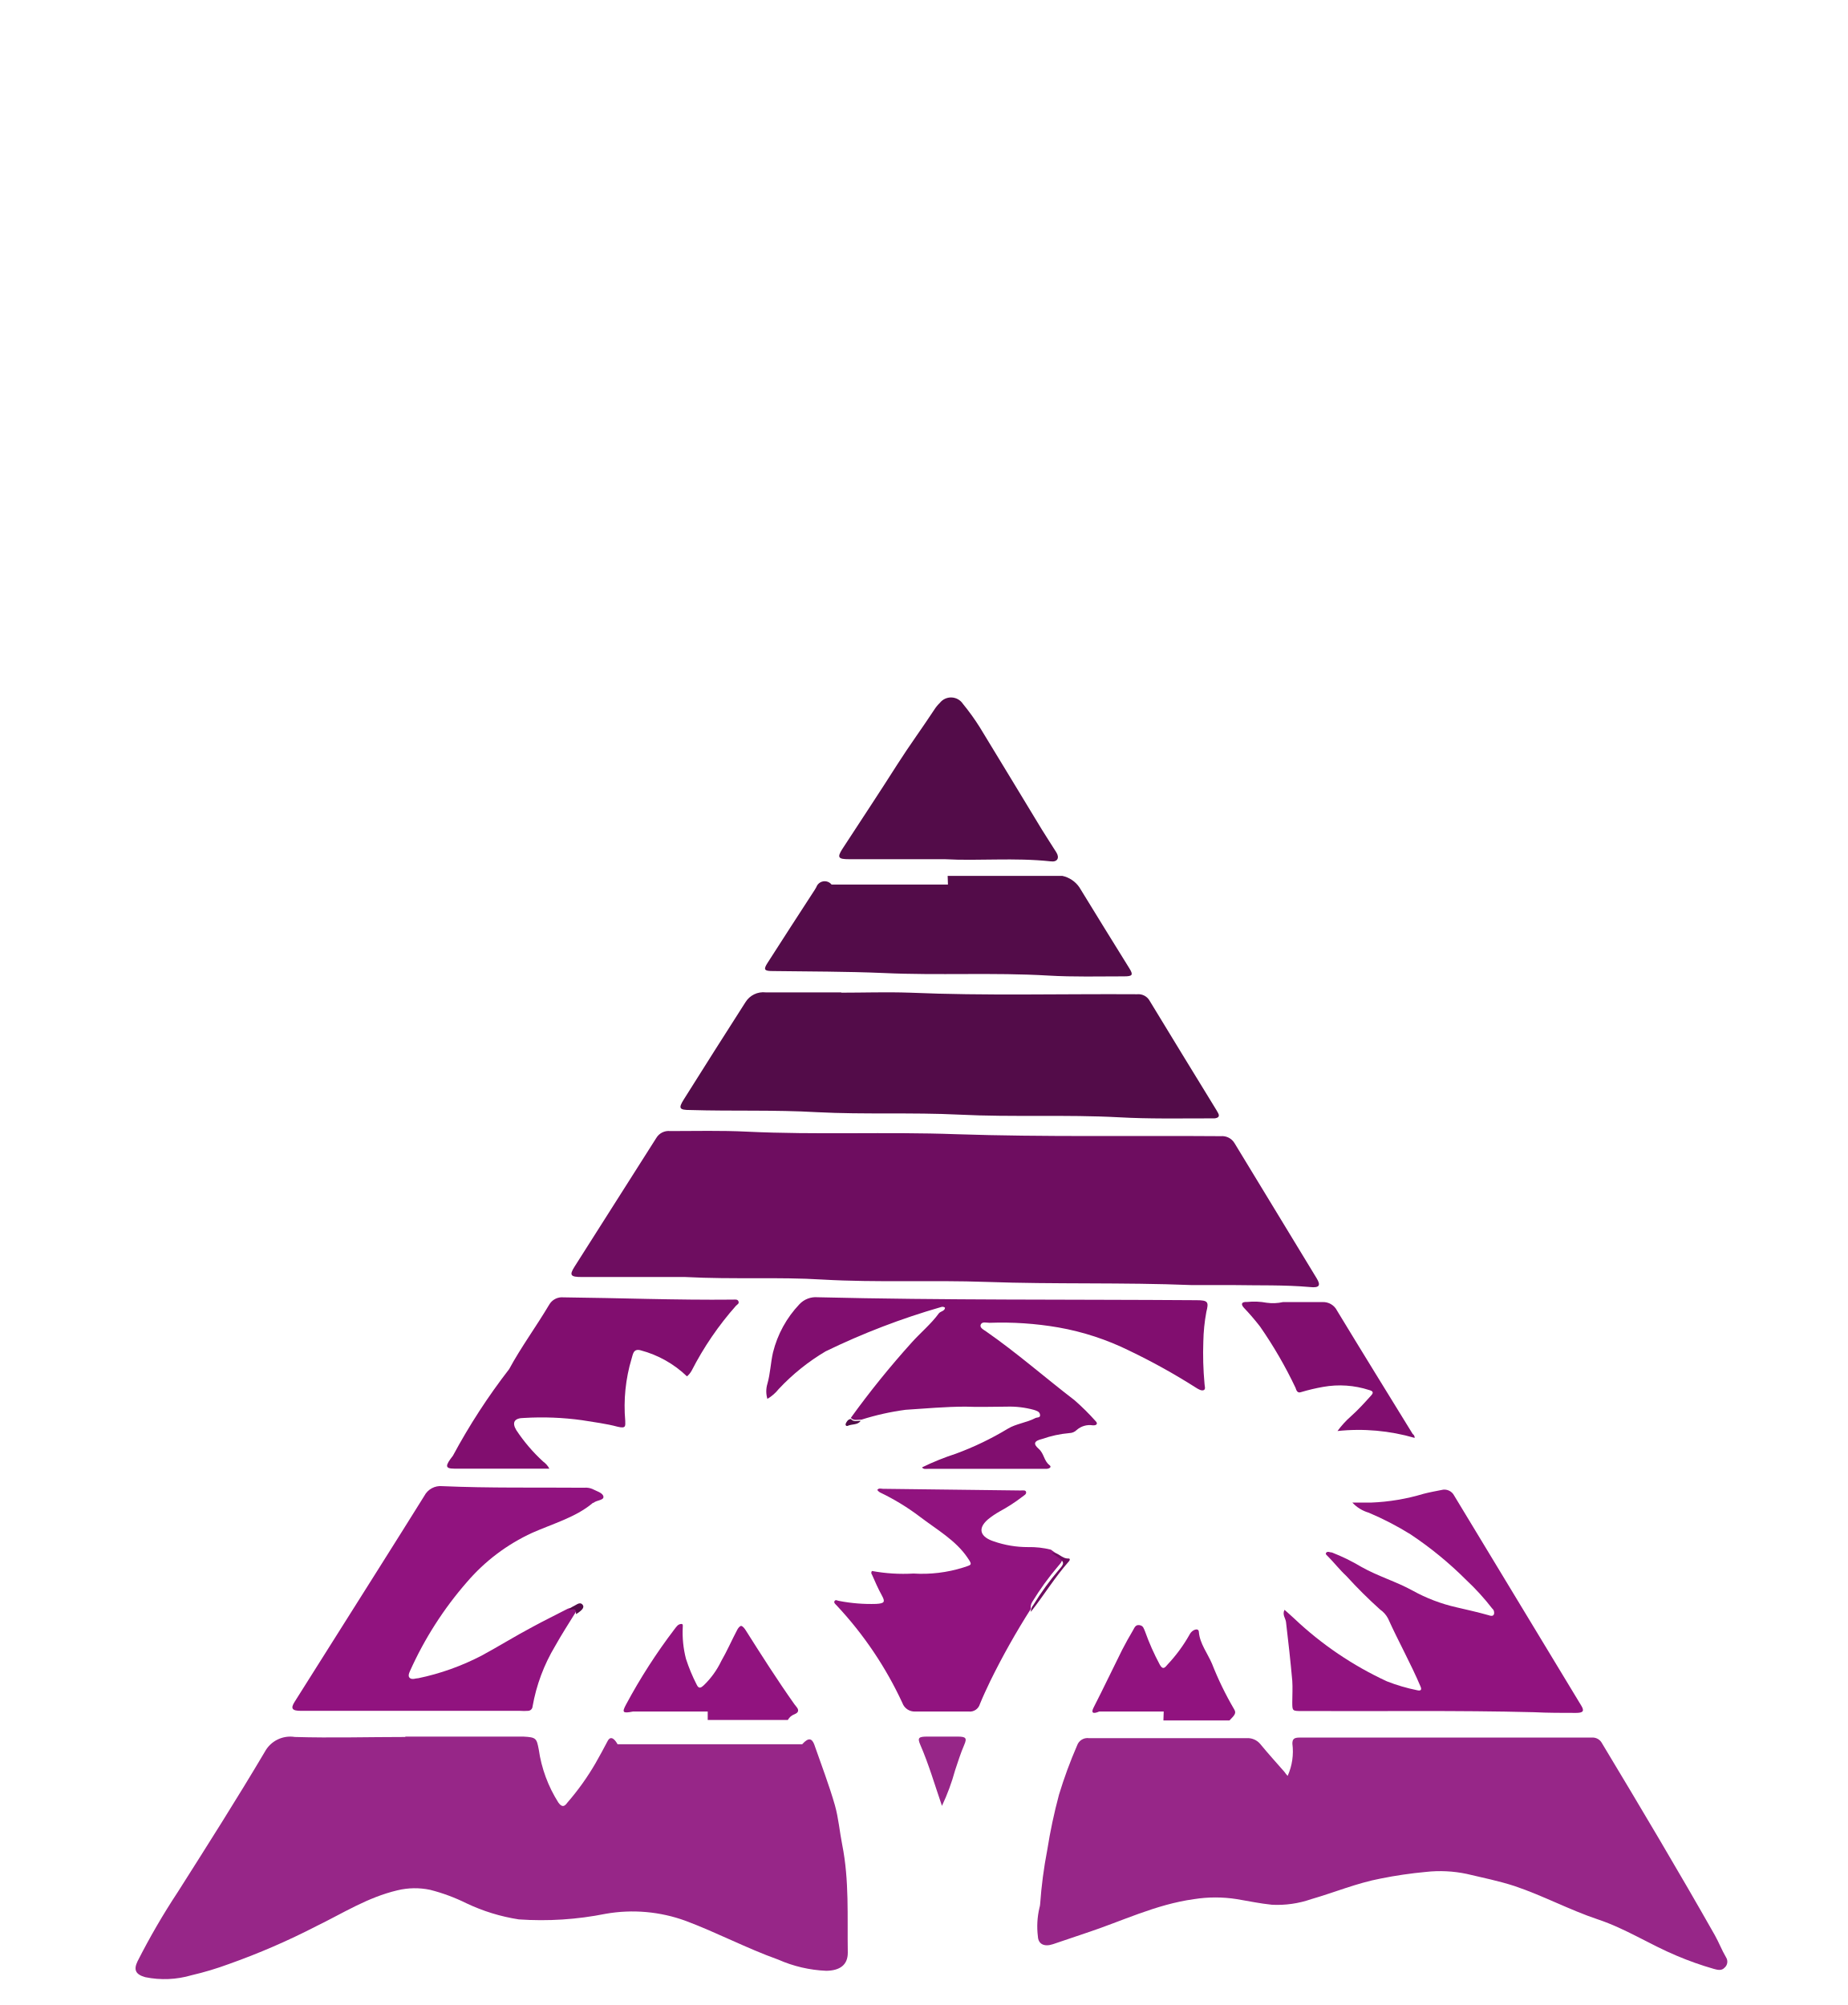
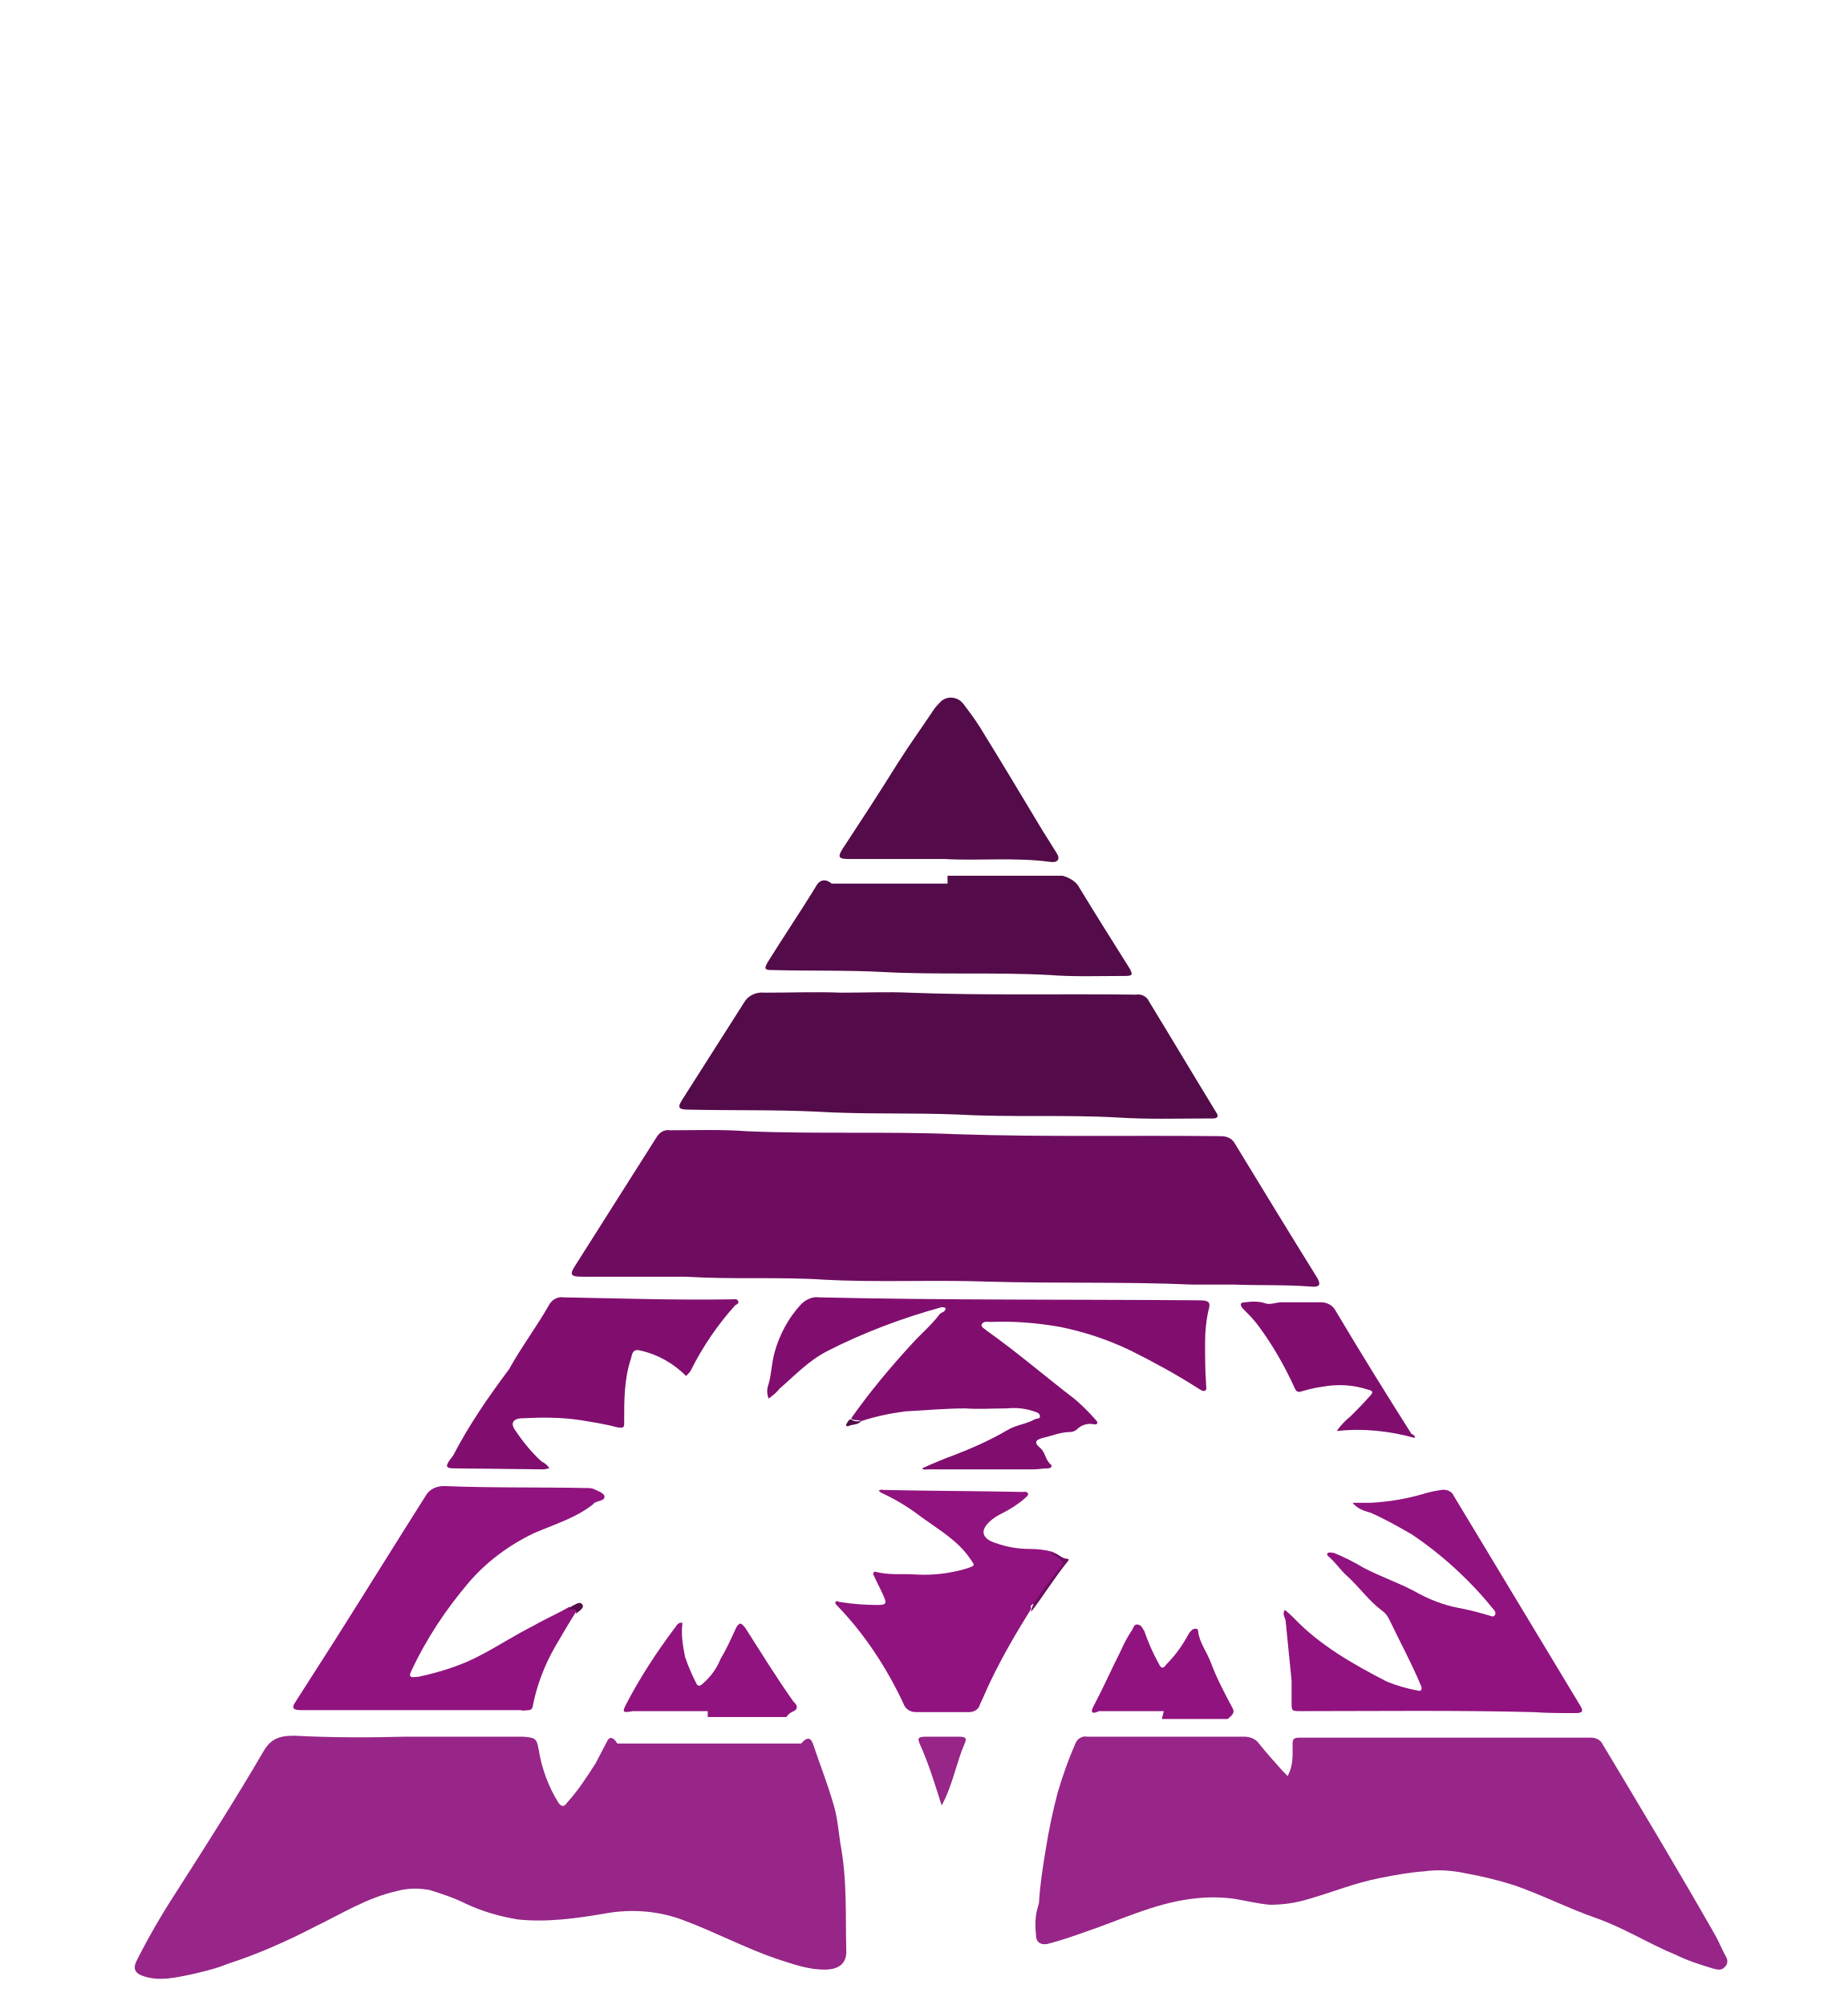
- <svg xmlns="http://www.w3.org/2000/svg" id="Layer_1" data-name="Layer 1" viewBox="0 0 188 204">
-   <defs>
-     <style>.cls-1{fill:#972688;}.cls-2{fill:#6e0d60;}.cls-3{fill:#530c49;}.cls-4{fill:#810e6f;}.cls-5{fill:#91137f;}</style>
-   </defs>
-   <path class="cls-1" d="M41.24,176.69h12c1.31.07,1.35.17,1.57,1.31a13.7,13.7,0,0,0,2,5.41c.41.57.67.33.91,0a26,26,0,0,0,2.86-4c.43-.76.85-1.52,1.25-2.29.21-.4.57-.42,1,.35H81.61c.69-.77,1-.54,1.22,0,.72,2.07,1.51,4.12,2.11,6.21.37,1.32.48,2.69.74,4,.73,3.65.51,7.32.57,11,0,1.22-.77,1.82-2.19,1.84a13.46,13.46,0,0,1-4.89-1.14c-3.22-1.15-6.21-2.74-9.41-3.94a15.77,15.77,0,0,0-8.14-.72,33.19,33.19,0,0,1-8.84.57,19.26,19.26,0,0,1-5.33-1.64,18.68,18.68,0,0,0-3.7-1.37,7.54,7.54,0,0,0-3.31.05c-3.06.72-5.56,2.34-8.26,3.65a71.41,71.41,0,0,1-8.89,3.85,31.33,31.33,0,0,1-3.8,1.14,9.75,9.75,0,0,1-4.71.2c-1-.28-1.2-.76-.79-1.61a71.48,71.48,0,0,1,4.12-7.09c3-4.73,6-9.45,8.83-14.23A2.94,2.94,0,0,1,30,176.73c3.74.11,7.48,0,11.23,0Z" />
-   <path class="cls-1" d="M131,180.69a6.09,6.09,0,0,0,.48-3.28c0-.49.19-.62.75-.62q14.85,0,29.7,0a1.08,1.08,0,0,1,1.05.58c3.9,6.48,7.78,13,11.48,19.53.41.73.71,1.52,1.14,2.25a.81.81,0,0,1-.17,1.07c-.29.32-.73.2-1.06.11a32.54,32.54,0,0,1-3.81-1.35c-2.73-1.14-5.15-2.74-8-3.69s-5.56-2.41-8.47-3.39c-1.59-.52-3.24-.85-4.88-1.24a13.16,13.16,0,0,0-4.15-.2,43.94,43.94,0,0,0-4.58.67c-2.47.47-4.72,1.42-7.08,2.1a10.52,10.52,0,0,1-4,.57c-1.19-.12-2.37-.37-3.56-.57a13.92,13.92,0,0,0-4.37,0c-3.91.54-7.32,2.24-10.94,3.43l-3.4,1.15c-.89.3-1.5,0-1.54-.78a8.25,8.25,0,0,1,.16-2.93,1.59,1.59,0,0,0,.07-.38,45.9,45.9,0,0,1,.72-5.48,54.57,54.57,0,0,1,1.2-5.65,46.31,46.31,0,0,1,1.84-5,1.12,1.12,0,0,1,1.22-.74q8,0,16,0a1.67,1.67,0,0,1,1.4.58c.82,1,1.65,1.91,2.48,2.86A2.65,2.65,0,0,0,131,180.69Z" />
-   <path class="cls-2" d="M69.69,129.93H59.19c-1.14,0-1.3-.17-.74-1.05q4.15-6.55,8.32-13.1a1.46,1.46,0,0,1,1.41-.7c2.59,0,5.2-.07,7.79.06,7.09.34,14.2,0,21.29.26,9,.3,18,.13,26.94.2a1.47,1.47,0,0,1,1.4.72q4.18,6.87,8.35,13.74c.44.72.29,1-.69.89-2.61-.23-5.23-.15-7.84-.2-1.41,0-2.81,0-4.2,0-7-.28-13.9-.07-20.83-.32-5.58-.2-11.16.08-16.71-.24C79.17,129.91,74.71,130.19,69.69,129.93Z" />
-   <path class="cls-3" d="M85.56,101c2.29,0,4.64-.08,7,0,7.7.33,15.41.11,23.12.16a1.32,1.32,0,0,1,1.3.7q3.31,5.45,6.64,10.87c.11.17.21.35.31.53.18.34,0,.49-.38.53h-.61c-3,0-6.07.06-9.09-.11-5.41-.29-10.84,0-16.24-.27-4.83-.24-9.67,0-14.49-.25-4.3-.25-8.59-.09-12.89-.22-1.14,0-1.22-.18-.68-1.05q3.14-5,6.29-9.92a2.13,2.13,0,0,1,2.06-1c2.57,0,5.15,0,7.71,0Z" />
-   <path class="cls-4" d="M86.56,144.26a90.73,90.73,0,0,1,6.17-7.64c.89-1,2-1.91,2.79-3,.17-.21.61-.22.62-.57a.41.41,0,0,0-.41-.06A73.18,73.18,0,0,0,84,137.49a21.56,21.56,0,0,0-4.78,3.84,4.16,4.16,0,0,1-1.15,1,2.66,2.66,0,0,1,0-1.53c.3-1.05.33-2.14.57-3.19a10.94,10.94,0,0,1,2.69-4.91,2.27,2.27,0,0,1,1.85-.71c12.85.31,25.7.21,38.55.3,1.19,0,1.25.19,1,1.18a18.45,18.45,0,0,0-.31,3.05,33.47,33.47,0,0,0,.12,4.25c0,.23.15.57-.08.67s-.55-.1-.79-.25a64.78,64.78,0,0,0-6.77-3.76,26.78,26.78,0,0,0-7.23-2.37,33.85,33.85,0,0,0-7-.47c-.31,0-.74-.15-.89.17s.27.52.53.7c3.15,2.19,6,4.7,9,7a24,24,0,0,1,2.15,2.13c.26.25.12.46-.29.43a2,2,0,0,0-1.65.49,1.07,1.07,0,0,1-.72.3,11.3,11.3,0,0,0-2.78.6c-.84.2-.92.5-.35,1s.51,1.21,1.11,1.67c.23.18,0,.35-.31.37-.45,0-.91,0-1.37,0H94.37c-.18,0-.41.06-.57-.15a26.32,26.32,0,0,1,3.44-1.39,30.76,30.76,0,0,0,5.3-2.55c.82-.5,1.91-.61,2.8-1.08.17-.09.51,0,.47-.33s-.33-.4-.62-.5a9.33,9.33,0,0,0-2.78-.33c-1.4,0-2.8.06-4.19,0-2,0-4.07.19-6.09.32a26.28,26.28,0,0,0-4.48,1C87.24,144.43,86.84,144.59,86.56,144.26Z" />
-   <path class="cls-5" d="M58.59,164c-.71,1.15-1.45,2.29-2.12,3.49a18,18,0,0,0-2.29,6.14.47.47,0,0,1-.45.44,5.69,5.69,0,0,1-.83,0H30.6c-.9,0-1.05-.25-.63-.91l3.86-6.12c3.11-4.94,6.24-9.87,9.33-14.83a1.86,1.86,0,0,1,1.85-1c4.81.21,9.62.12,14.43.16a1.72,1.72,0,0,1,.81.12c.43.23,1.08.39,1.14.78s-.7.36-1,.63c0,0-.1,0-.13.06-1.72,1.43-4,2.06-6.12,3a19.4,19.4,0,0,0-6.63,5A36.38,36.38,0,0,0,41.72,170c-.11.24-.25.58,0,.75s.57,0,.84,0A25,25,0,0,0,49,168.45c1.72-.93,3.44-2,5.16-2.91,1.19-.65,2.41-1.24,3.62-1.87C58.26,163.51,58.68,163.39,58.59,164Z" />
-   <path class="cls-5" d="M137.58,152.88h1.92a21.31,21.31,0,0,0,5.32-.89c.57-.15,1.22-.27,1.83-.39a1.12,1.12,0,0,1,1.29.57l12.93,21.37c.33.54.21.74-.53.74-1.43,0-2.86,0-4.28-.07-7.86-.2-15.73-.08-23.59-.12-1,0-1,0-1-.91,0-.71.05-1.44,0-2.16-.18-2-.4-4-.64-6-.05-.38-.4-.73-.15-1.23.36.33.69.6,1,.9a35.15,35.15,0,0,0,9.42,6.38,18.19,18.19,0,0,0,3.06.9c.34.09.52,0,.36-.37-1-2.36-2.25-4.58-3.31-6.93a2.53,2.53,0,0,0-.81-.91,48,48,0,0,1-3.43-3.41c-.69-.64-1.24-1.36-1.88-2-.1-.11-.31-.24-.15-.39s.36,0,.57,0a20.22,20.22,0,0,1,3,1.47c1.66.94,3.54,1.49,5.19,2.4a16.86,16.86,0,0,0,4.49,1.71c1.09.25,2.18.5,3.25.8.17.06.44.14.54-.08a.55.55,0,0,0-.17-.6,24.23,24.23,0,0,0-2.64-2.9,36.86,36.86,0,0,0-5.69-4.66,30.8,30.8,0,0,0-4.23-2.19A3.66,3.66,0,0,1,137.58,152.88Z" />
-   <path class="cls-3" d="M96.41,89.12h11.68a2.82,2.82,0,0,1,1.72,1.16c1.68,2.76,3.39,5.5,5.09,8.25.41.66.32.81-.53.81-2.57,0-5.15.07-7.71-.08-5.59-.33-11.2,0-16.78-.26-3.77-.16-7.52-.15-11.29-.2-.84,0-.94-.15-.51-.82,1.54-2.41,3.1-4.81,4.65-7.2a5.58,5.58,0,0,0,.32-.52A.9.9,0,0,1,84.6,90H96.44Z" />
-   <path class="cls-5" d="M104.87,163.7a76.36,76.36,0,0,0-4.12,7.33c-.37.78-.74,1.56-1.06,2.35a1.06,1.06,0,0,1-1.14.76H93.13a1.32,1.32,0,0,1-1.33-.88,37.64,37.64,0,0,0-6.69-9.92c-.12-.13-.32-.27-.2-.45s.32,0,.47,0a17,17,0,0,0,3.76.3c.85-.05.94-.2.57-.87s-.69-1.4-1-2.11a.28.28,0,0,1,0-.37,17.56,17.56,0,0,0,4.22.26,14,14,0,0,0,5.06-.61c.82-.29,1-.2.44-1-1.19-1.77-3.13-2.86-4.86-4.18a23.41,23.41,0,0,0-4.06-2.47,1,1,0,0,1-.26-.24c.14-.22.37-.13.57-.12l14,.17c.21,0,.53-.07.57.16s-.19.32-.36.46a17.28,17.28,0,0,1-2.29,1.49,8.55,8.55,0,0,0-1.23.83c-1.15,1-.7,1.82.6,2.24a10.49,10.49,0,0,0,3.47.58,8.77,8.77,0,0,1,2.33.26l.46.33c.93.61.78.77.27,1.36a28.53,28.53,0,0,0-2.63,3.64A1,1,0,0,0,104.87,163.7Z" />
-   <path class="cls-4" d="M55.89,149.43c-.23,0-.4,0-.57,0l-9.09,0c-1,0-.94-.31-.15-1.32a63.54,63.54,0,0,1,5.72-8.81c1.18-2.19,2.76-4.34,4.07-6.55a1.5,1.5,0,0,1,1.45-.75c5.72.06,11.48.29,17.24.23.22,0,.48-.06.57.18s-.14.32-.25.44a31.78,31.78,0,0,0-4.52,6.62,2.14,2.14,0,0,1-.47.57,10.78,10.78,0,0,0-4.71-2.65c-.78-.22-.79.47-.92.83a16.93,16.93,0,0,0-.65,6.36c0,.49.11.8-.79.58-1.14-.31-2.4-.46-3.6-.66a29.83,29.83,0,0,0-5.9-.23c-1,0-1.26.46-.8,1.23a17.17,17.17,0,0,0,2.74,3.21A2.07,2.07,0,0,1,55.89,149.43Z" />
-   <path class="cls-3" d="M96.11,87.42H86.38c-1.09,0-1.23-.17-.71-1,1.86-2.86,3.79-5.76,5.63-8.66,1.19-1.87,2.52-3.68,3.74-5.54a3.8,3.8,0,0,1,.57-.7,1.45,1.45,0,0,1,2.35.09A23.7,23.7,0,0,1,99.68,74c2.11,3.44,4.19,6.92,6.3,10.38.48.79,1,1.56,1.49,2.35.35.57.09,1-.57.91C103.2,87.24,99.52,87.61,96.11,87.42Z" />
-   <path class="cls-4" d="M143.92,146.3a20.39,20.39,0,0,0-7.85-.7,9.41,9.41,0,0,1,1.38-1.51c.73-.65,1.37-1.36,2-2.06.3-.31.29-.48-.16-.6a9.64,9.64,0,0,0-4.68-.32,19.67,19.67,0,0,0-2.24.53c-.4.15-.49-.21-.57-.44a43.89,43.89,0,0,0-3.61-6.23,25.26,25.26,0,0,0-1.65-1.92c-.35-.39-.2-.61.33-.58a6.91,6.91,0,0,1,2,.08,4.65,4.65,0,0,0,1.66-.07h4a1.58,1.58,0,0,1,1.5.88c2.54,4.19,5.12,8.36,7.69,12.54A.45.45,0,0,1,143.92,146.3Z" />
-   <path class="cls-5" d="M72,174.14h-7.6c-1.06.21-1.14.09-.71-.71a57.34,57.34,0,0,1,4.94-7.68,2.76,2.76,0,0,1,.31-.37.61.61,0,0,1,.39-.15c.18,0,.13.21.13.33a10.7,10.7,0,0,0,.33,3.23,17.65,17.65,0,0,0,1.09,2.62c.23.49.47.28.72.06A8.55,8.55,0,0,0,73.38,169c.58-1,1.06-2.11,1.61-3.15.08-.17.27-.42.41-.42s.35.25.47.45c1.6,2.53,3.21,5.06,4.95,7.52.18.25.5.51.33.79s-.65.19-1,.81H72Z" />
-   <path class="cls-5" d="M118.39,174.14h-6.56c-.63.27-.86.15-.57-.41,1-1.95,1.92-3.9,2.9-5.86.35-.68.73-1.36,1.11-2,.14-.24.24-.58.65-.52s.44.36.57.64a24.54,24.54,0,0,0,1.49,3.36c.31.57.51.37.81,0a15.69,15.69,0,0,0,2.21-3,1.06,1.06,0,0,1,.39-.45c.23-.14.58-.21.58.18.1,1.15.88,2.14,1.33,3.19a33,33,0,0,0,2.25,4.63c.24.39.1.57-.47,1.15h-6.72Z" />
-   <path class="cls-1" d="M95.83,183.74c-.74-2.16-1.34-4.23-2.21-6.23-.3-.7-.16-.82.73-.82H97.4c.86,0,1,.14.7.83-.37.86-.64,1.72-.93,2.59A22.25,22.25,0,0,1,95.83,183.74Z" />
-   <path class="cls-2" d="M104.87,164a1,1,0,0,1,.24-.67,28.6,28.6,0,0,1,2.64-3.64c.5-.57.65-.75-.28-1.36L107,158c.69-.1,1,.61,1.72.57.18,0,.12.22,0,.32-1.43,1.62-2.52,3.43-3.84,5.1Z" />
-   <path class="cls-3" d="M58.59,164.23c.09-.64-.33-.51-.76-.4a1.61,1.61,0,0,1,.42-.36c.32-.12.71-.54,1-.22s-.14.63-.45.86Z" />
-   <path class="cls-3" d="M86.56,144.37c.28.34.68.18,1,.19-.29.45-.89.31-1.31.51-.15.07-.28-.07-.2-.24S86.25,144.42,86.56,144.37Z" />
+ <svg xmlns="http://www.w3.org/2000/svg" version="1.1" id="Layer_1" x="0px" y="0px" viewBox="0 0 188 204" style="enable-background:new 0 0 188 204;" xml:space="preserve">
+   <style type="text/css">
+ 	.st0{fill:#972688;}
+ 	.st1{fill:#6E0D60;}
+ 	.st2{fill:#530C49;}
+ 	.st3{fill:#810E6F;}
+ 	.st4{fill:#91137F;}
+ </style>
+   <g>
+     <path class="st0" d="M41.2,176.7h12c1.3,0.1,1.4,0.2,1.6,1.3c0.3,1.9,1,3.8,2,5.4c0.4,0.6,0.7,0.3,0.9,0c1.1-1.2,2-2.6,2.9-4   c0.4-0.8,0.8-1.5,1.2-2.3c0.2-0.4,0.6-0.4,1,0.3h8.2h10.5c0.7-0.8,1-0.5,1.2,0c0.7,2.1,1.5,4.1,2.1,6.2c0.4,1.3,0.5,2.7,0.7,4   c0.7,3.7,0.5,7.3,0.6,11c0,1.2-0.8,1.8-2.2,1.8c-1.8,0-3.3-0.6-4.9-1.1c-3.2-1.1-6.2-2.7-9.4-3.9c-2.6-1-5.4-1.2-8.1-0.7   c-2.9,0.5-5.9,0.9-8.8,0.6c-1.8-0.3-3.6-0.8-5.3-1.6c-1.2-0.6-2.4-1-3.7-1.4c-1.1-0.2-2.2-0.2-3.3,0.1c-3.1,0.7-5.6,2.3-8.3,3.6   c-2.9,1.5-5.8,2.8-8.9,3.8c-1.2,0.5-2.5,0.8-3.8,1.1c-1.5,0.3-3.1,0.7-4.7,0.2c-1-0.3-1.2-0.8-0.8-1.6c1.2-2.4,2.6-4.8,4.1-7.1   c3-4.7,6-9.4,8.8-14.2c0.7-1.2,1.5-1.6,3.1-1.6C33.8,176.8,37.5,176.8,41.2,176.7L41.2,176.7z" />
+     <path class="st0" d="M131,180.7c0.6-1.1,0.5-2.2,0.5-3.3c0-0.5,0.2-0.6,0.7-0.6c9.9,0,19.8,0,29.7,0c0.4,0,0.9,0.2,1.1,0.6   c3.9,6.5,7.8,13,11.5,19.5c0.4,0.7,0.7,1.5,1.1,2.2c0.2,0.3,0.2,0.8-0.2,1.1c-0.3,0.3-0.7,0.2-1.1,0.1c-1.3-0.4-2.6-0.8-3.8-1.4   c-2.7-1.1-5.2-2.7-8-3.7c-2.9-1-5.6-2.4-8.5-3.4c-1.6-0.5-3.2-0.9-4.9-1.2c-1.4-0.3-2.8-0.4-4.2-0.2c-1.5,0.1-3.1,0.4-4.6,0.7   c-2.5,0.5-4.7,1.4-7.1,2.1c-1.3,0.4-2.6,0.6-4,0.6c-1.2-0.1-2.4-0.4-3.6-0.6c-1.4-0.2-2.9-0.2-4.4,0c-3.9,0.5-7.3,2.2-10.9,3.4   c-1.1,0.4-2.3,0.8-3.4,1.1c-0.9,0.3-1.5,0-1.5-0.8c-0.1-1-0.1-2,0.2-2.9c0-0.1,0.1-0.3,0.1-0.4c0.1-1.8,0.4-3.7,0.7-5.5   c0.3-1.9,0.7-3.8,1.2-5.7c0.5-1.7,1.1-3.4,1.8-5c0.2-0.5,0.7-0.8,1.2-0.7c5.3,0,10.6,0,16,0c0.5,0,1.1,0.2,1.4,0.6   c0.8,1,1.6,1.9,2.5,2.9C130.7,180.4,130.8,180.5,131,180.7z" />
+     <path class="st1" d="M69.7,129.9H59.2c-1.1,0-1.3-0.2-0.7-1.1c2.8-4.4,5.5-8.7,8.3-13.1c0.3-0.5,0.8-0.8,1.4-0.7   c2.6,0,5.2-0.1,7.8,0.1c7.1,0.3,14.2,0,21.3,0.3c9,0.3,18,0.1,26.9,0.2c0.6,0,1.1,0.2,1.4,0.7c2.8,4.6,5.6,9.2,8.4,13.7   c0.4,0.7,0.3,1-0.7,0.9c-2.6-0.2-5.2-0.1-7.8-0.2c-1.4,0-2.8,0-4.2,0c-6.9-0.3-13.9-0.1-20.8-0.3c-5.6-0.2-11.2,0.1-16.7-0.2   C79.2,129.9,74.7,130.2,69.7,129.9z" />
+     <path class="st2" d="M85.6,101c2.3,0,4.6-0.1,6.9,0c7.7,0.3,15.4,0.1,23.1,0.2c0.5-0.1,1.1,0.2,1.3,0.7c2.2,3.6,4.4,7.3,6.6,10.9   c0.1,0.2,0.2,0.3,0.3,0.5c0.2,0.3,0,0.5-0.4,0.5c-0.2,0-0.4,0-0.6,0c-3,0-6.1,0.1-9.1-0.1c-5.4-0.3-10.8,0-16.2-0.3   c-4.8-0.2-9.7,0-14.5-0.3c-4.3-0.2-8.6-0.1-12.9-0.2c-1.1,0-1.2-0.2-0.7-1c2.1-3.3,4.2-6.6,6.3-9.9c0.4-0.7,1.2-1.1,2.1-1   C80.4,101,83,100.9,85.6,101L85.6,101z" />
+     <path class="st3" d="M86.6,144.3c1.9-2.7,4-5.2,6.2-7.6c0.9-1,2-1.9,2.8-3c0.2-0.2,0.6-0.2,0.6-0.6c-0.1-0.1-0.3-0.1-0.4-0.1   c-4,1.1-8,2.6-11.7,4.5c-1.9,1-3.3,2.5-4.8,3.8c-0.3,0.4-0.7,0.7-1.1,1c-0.2-0.5-0.2-1,0-1.5c0.3-1.1,0.3-2.1,0.6-3.2   c0.5-1.8,1.4-3.5,2.7-4.9c0.5-0.5,1.2-0.8,1.8-0.7c12.9,0.3,25.7,0.2,38.6,0.3c1.2,0,1.3,0.2,1,1.2c-0.2,1-0.3,2-0.3,3.1   c0,1.4,0,2.8,0.1,4.2c0,0.2,0.1,0.6-0.1,0.7c-0.2,0.1-0.5-0.1-0.8-0.3c-2.2-1.4-4.4-2.6-6.8-3.8c-2.3-1.1-4.7-1.9-7.2-2.4   c-2.3-0.4-4.7-0.6-7-0.5c-0.3,0-0.7-0.1-0.9,0.2s0.3,0.5,0.5,0.7c3.1,2.2,6,4.7,9,7c0.8,0.7,1.5,1.4,2.1,2.1   c0.3,0.3,0.1,0.5-0.3,0.4c-0.6-0.1-1.2,0.1-1.6,0.5c-0.2,0.2-0.5,0.3-0.7,0.3c-1,0-1.9,0.4-2.8,0.6c-0.8,0.2-0.9,0.5-0.3,1   s0.5,1.2,1.1,1.7c0.2,0.2,0,0.4-0.3,0.4c-0.5,0-0.9,0.1-1.4,0.1c-3.6,0-7.2,0-10.8,0c-0.2,0-0.4,0.1-0.6-0.1c1.1-0.5,2.3-1,3.4-1.4   c1.8-0.7,3.6-1.5,5.3-2.5c0.8-0.5,1.9-0.6,2.8-1.1c0.2-0.1,0.5,0,0.5-0.3c0-0.3-0.3-0.4-0.6-0.5c-0.9-0.3-1.8-0.4-2.8-0.3   c-1.4,0-2.8,0.1-4.2,0c-2,0-4.1,0.2-6.1,0.3c-1.5,0.2-3,0.5-4.5,1C87.2,144.4,86.8,144.6,86.6,144.3z" />
+     <path class="st4" d="M58.6,164c-0.7,1.1-1.4,2.3-2.1,3.5c-1.1,1.9-1.9,4-2.3,6.1c0,0.2-0.2,0.4-0.4,0.4c-0.3,0-0.6,0.1-0.8,0h-22   c-0.1,0-0.2,0-0.3,0c-0.9,0-1.1-0.2-0.6-0.9l3.9-6.1c3.1-4.9,6.2-9.9,9.3-14.8c0.4-0.7,1.1-1,1.9-1c4.8,0.2,9.6,0.1,14.4,0.2   c0.3,0,0.6,0,0.8,0.1c0.4,0.2,1.1,0.4,1.1,0.8s-0.7,0.4-1,0.6c0,0-0.1,0-0.1,0.1c-1.7,1.4-4,2.1-6.1,3c-2.5,1.2-4.8,2.9-6.6,5   c-2.3,2.7-4.3,5.7-5.8,8.9c-0.1,0.2-0.3,0.6-0.1,0.7s0.6,0,0.8,0c2.3-0.5,4.5-1.2,6.5-2.3c1.7-0.9,3.4-2,5.2-2.9   c1.2-0.7,2.4-1.2,3.6-1.9C58.3,163.5,58.7,163.4,58.6,164z" />
+     <path class="st4" d="M137.6,152.9c0.8,0,1.3,0,1.9,0c1.8-0.1,3.6-0.4,5.3-0.9c0.6-0.2,1.2-0.3,1.8-0.4c0.5-0.1,1.1,0.1,1.3,0.6   l12.9,21.4c0.3,0.5,0.2,0.7-0.5,0.7c-1.4,0-2.9,0-4.3-0.1c-7.9-0.2-15.7-0.1-23.6-0.1c-1,0-1,0-1-0.9c0-0.7,0-1.4,0-2.2   c-0.2-2-0.4-4-0.6-6c0-0.4-0.4-0.7-0.1-1.2c0.4,0.3,0.7,0.6,1,0.9c2.6,2.7,5.9,4.6,9.4,6.4c1,0.4,2,0.7,3.1,0.9   c0.3,0.1,0.5,0,0.4-0.4c-1-2.4-2.2-4.6-3.3-6.9c-0.2-0.4-0.5-0.7-0.8-0.9c-1.3-1-2.2-2.3-3.4-3.4c-0.7-0.6-1.2-1.4-1.9-2   c-0.1-0.1-0.3-0.2-0.1-0.4c0.2-0.1,0.4,0,0.6,0c1,0.4,2,0.9,3,1.5c1.7,0.9,3.5,1.5,5.2,2.4c1.4,0.8,2.9,1.4,4.5,1.7   c1.1,0.2,2.2,0.5,3.2,0.8c0.2,0.1,0.4,0.1,0.5-0.1c0.1-0.2,0-0.4-0.2-0.6c-0.8-1-1.7-2-2.6-2.9c-1.7-1.7-3.6-3.3-5.7-4.7   c-1.4-0.8-2.8-1.6-4.2-2.2C138.6,153.7,138,153.4,137.6,152.9z" />
+     <path class="st2" d="M96.4,89.1h11.7c0.7,0.2,1.4,0.6,1.7,1.2c1.7,2.8,3.4,5.5,5.1,8.2c0.4,0.7,0.3,0.8-0.5,0.8   c-2.6,0-5.2,0.1-7.7-0.1c-5.6-0.3-11.2,0-16.8-0.3c-3.8-0.2-7.5-0.1-11.3-0.2c-0.8,0-0.9-0.1-0.5-0.8c1.5-2.4,3.1-4.8,4.6-7.2   c0.1-0.2,0.2-0.3,0.3-0.5c0.3-0.6,0.9-0.9,1.6-0.3h11.8L96.4,89.1z" />
+     <path class="st4" d="M104.9,163.7c-1.5,2.4-2.9,4.8-4.1,7.3c-0.4,0.8-0.7,1.6-1.1,2.4c-0.1,0.5-0.6,0.8-1.1,0.8c-1.8,0-3.6,0-5.4,0   c-0.6,0-1.1-0.3-1.3-0.9c-1.7-3.6-3.9-7-6.7-9.9c-0.1-0.1-0.3-0.3-0.2-0.4c0.1-0.2,0.3,0,0.5,0c1.2,0.2,2.5,0.3,3.8,0.3   c0.9,0,0.9-0.2,0.6-0.9s-0.7-1.4-1-2.1c-0.1-0.1-0.1-0.3,0.1-0.4c1.4,0.4,2.8,0.2,4.2,0.3c1.7,0.1,3.4-0.1,5.1-0.6   c0.8-0.3,1-0.2,0.4-1c-1.2-1.8-3.1-2.9-4.9-4.2c-1.3-1-2.6-1.8-4.1-2.5c-0.1,0-0.2-0.2-0.3-0.2c0.1-0.2,0.4-0.1,0.6-0.1   c4.7,0.1,9.4,0.1,14,0.2c0.2,0,0.5-0.1,0.6,0.2c0,0.2-0.2,0.3-0.4,0.5c-0.7,0.6-1.5,1.1-2.3,1.5c-0.4,0.2-0.9,0.5-1.2,0.8   c-1.1,1-0.7,1.8,0.6,2.2c1.1,0.4,2.3,0.6,3.5,0.6c0.8,0,1.6,0.1,2.3,0.3l0.5,0.3c0.9,0.6,0.8,0.8,0.3,1.4c-1,1.1-1.9,2.4-2.6,3.6   C104.9,163.2,104.8,163.4,104.9,163.7z" />
+     <path class="st3" d="M55.9,149.4c-0.2,0-0.4,0.1-0.6,0.1l-9.1-0.1c-1,0-0.9-0.3-0.1-1.3c1.6-3.1,3.6-6,5.7-8.8   c1.2-2.2,2.8-4.3,4.1-6.6c0.3-0.5,0.9-0.8,1.4-0.7c5.7,0.1,11.5,0.3,17.2,0.2c0.2,0,0.5-0.1,0.6,0.2c0.1,0.2-0.1,0.3-0.3,0.4   c-1.8,2-3.3,4.2-4.5,6.6c-0.1,0.2-0.3,0.4-0.5,0.6c-1.3-1.3-2.9-2.2-4.7-2.6c-0.8-0.2-0.8,0.5-0.9,0.8c-0.7,2.1-0.7,4.2-0.7,6.4   c0,0.5,0.1,0.8-0.8,0.6c-1.1-0.3-2.4-0.5-3.6-0.7c-2-0.3-3.9-0.3-5.9-0.2c-1,0-1.3,0.5-0.8,1.2c0.8,1.2,1.7,2.3,2.7,3.2   C55.5,148.9,55.7,149.1,55.9,149.4z" />
+     <path class="st2" d="M96.1,87.4h-9.7c-1.1,0-1.2-0.2-0.7-1c1.9-2.9,3.8-5.8,5.6-8.7c1.2-1.9,2.5-3.7,3.7-5.5   c0.2-0.3,0.4-0.5,0.6-0.7c0.5-0.6,1.4-0.7,2.1-0.2c0.1,0.1,0.2,0.2,0.3,0.3c0.6,0.8,1.2,1.6,1.7,2.4c2.1,3.4,4.2,6.9,6.3,10.4   c0.5,0.8,1,1.6,1.5,2.4c0.4,0.6,0.1,1-0.6,0.9C103.2,87.2,99.5,87.6,96.1,87.4z" />
+     <path class="st3" d="M143.9,146.3c-2.5-0.7-5.2-1-7.9-0.7c0.4-0.6,0.9-1.1,1.4-1.5c0.7-0.7,1.4-1.4,2-2.1c0.3-0.3,0.3-0.5-0.2-0.6   c-1.5-0.5-3.1-0.6-4.7-0.3c-0.8,0.1-1.5,0.3-2.2,0.5c-0.4,0.1-0.5-0.2-0.6-0.4c-1-2.2-2.2-4.3-3.6-6.2c-0.5-0.7-1.1-1.3-1.7-1.9   c-0.3-0.4-0.2-0.6,0.3-0.6c0.7-0.1,1.4-0.1,2,0.1c0.5,0.2,1.1-0.1,1.7-0.1c1.4,0,2.7,0,4,0c0.6,0,1.2,0.3,1.5,0.9   c2.5,4.2,5.1,8.4,7.7,12.5C143.9,146,144,146.2,143.9,146.3z" />
+     <path class="st4" d="M72,174.1h-7.6c-1.1,0.2-1.1,0.1-0.7-0.7c1.4-2.7,3.1-5.3,4.9-7.7c0.1-0.1,0.2-0.3,0.3-0.4   c0.1-0.1,0.2-0.2,0.4-0.2c0.2,0,0.1,0.2,0.1,0.3c-0.1,1.1,0.1,2.2,0.3,3.2c0.3,0.9,0.7,1.8,1.1,2.6c0.2,0.5,0.5,0.3,0.7,0.1   c0.8-0.7,1.4-1.5,1.8-2.5c0.6-1,1.1-2.1,1.6-3.2c0.1-0.2,0.3-0.4,0.4-0.4c0.2,0,0.3,0.2,0.5,0.4c1.6,2.5,3.2,5.1,4.9,7.5   c0.2,0.2,0.5,0.5,0.3,0.8c-0.2,0.3-0.6,0.2-1,0.8H72V174.1z" />
+     <path class="st4" d="M118.4,174.1h-6.6c-0.6,0.3-0.9,0.2-0.6-0.4c1-1.9,1.9-3.9,2.9-5.9c0.3-0.7,0.7-1.4,1.1-2   c0.1-0.2,0.2-0.6,0.6-0.5c0.4,0.1,0.4,0.4,0.6,0.6c0.4,1.2,0.9,2.3,1.5,3.4c0.3,0.6,0.5,0.4,0.8,0c0.9-0.9,1.6-1.9,2.2-3   c0.1-0.2,0.2-0.3,0.4-0.5c0.2-0.1,0.6-0.2,0.6,0.2c0.1,1.1,0.9,2.1,1.3,3.2c0.6,1.6,1.4,3.1,2.2,4.6c0.2,0.4,0.1,0.6-0.5,1.1h-6.7   L118.4,174.1z" />
+     <path class="st0" d="M95.8,183.7c-0.7-2.2-1.3-4.2-2.2-6.2c-0.3-0.7-0.2-0.8,0.7-0.8h3.1c0.9,0,1,0.1,0.7,0.8   c-0.4,0.9-0.6,1.7-0.9,2.6C96.8,181.4,96.4,182.6,95.8,183.7z" />
+     <path class="st1" d="M104.9,164c0-0.2,0.1-0.5,0.2-0.7c0.8-1.3,1.7-2.5,2.6-3.6c0.5-0.6,0.7-0.7-0.3-1.4l-0.5-0.3   c0.7-0.1,1,0.6,1.7,0.6c0.2,0,0.1,0.2,0,0.3C107.3,160.5,106.2,162.3,104.9,164C104.9,163.9,104.9,163.9,104.9,164z" />
+     <path class="st2" d="M58.6,164.2c0.1-0.6-0.3-0.5-0.8-0.4c0.1-0.1,0.3-0.3,0.4-0.4c0.3-0.1,0.7-0.5,1-0.2c0.3,0.3-0.1,0.6-0.5,0.9   L58.6,164.2z" />
+     <path class="st2" d="M86.6,144.4c0.3,0.3,0.7,0.2,1,0.2c-0.3,0.4-0.9,0.3-1.3,0.5c-0.1,0.1-0.3-0.1-0.2-0.2S86.3,144.4,86.6,144.4z   " />
+   </g>
</svg>
